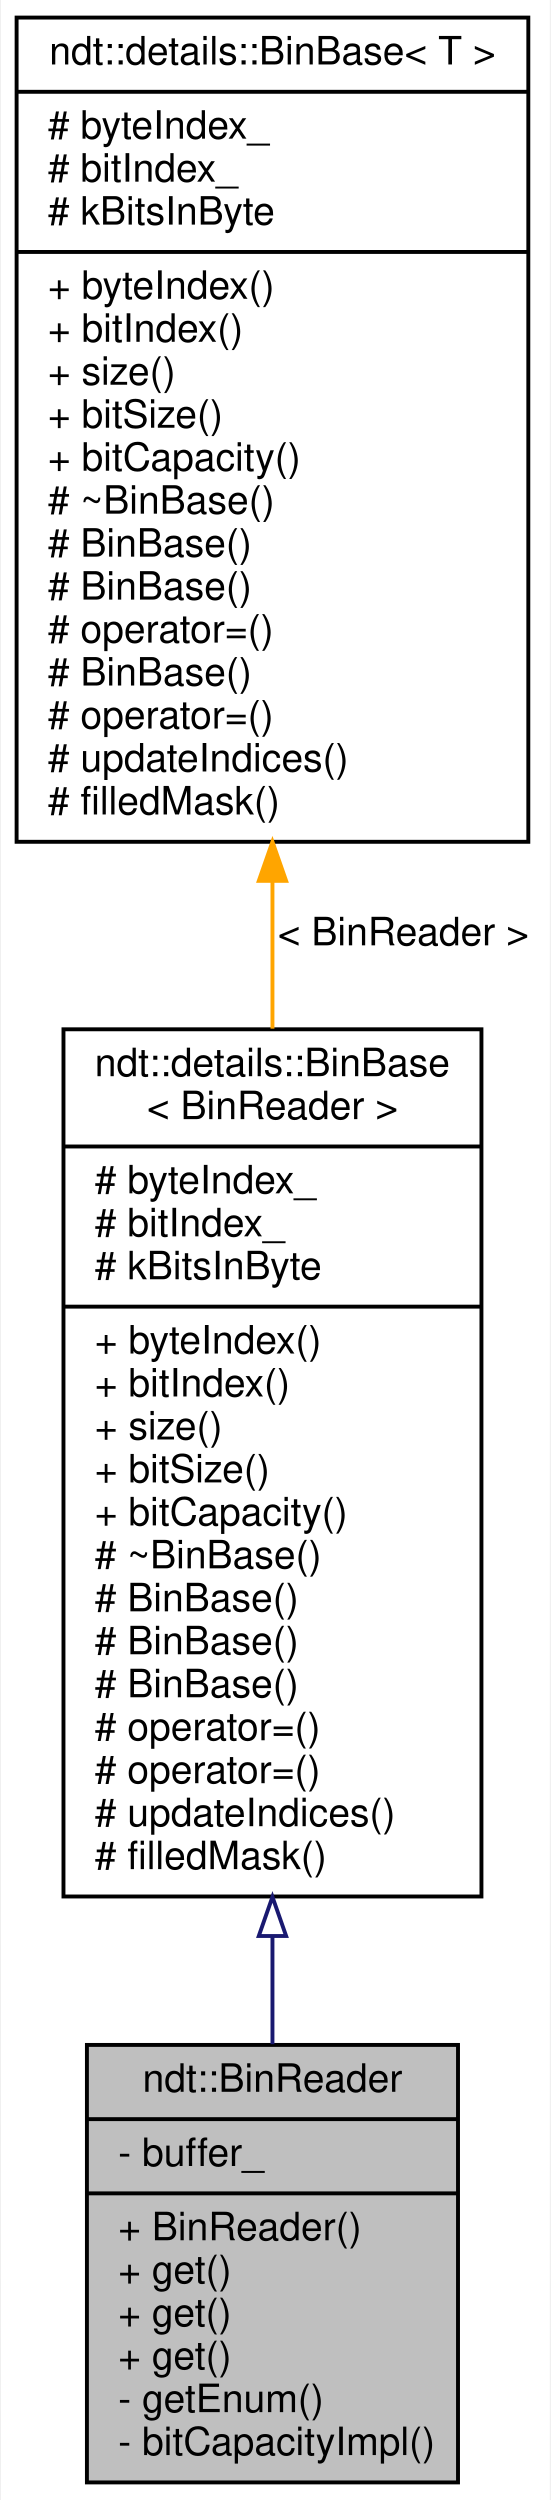
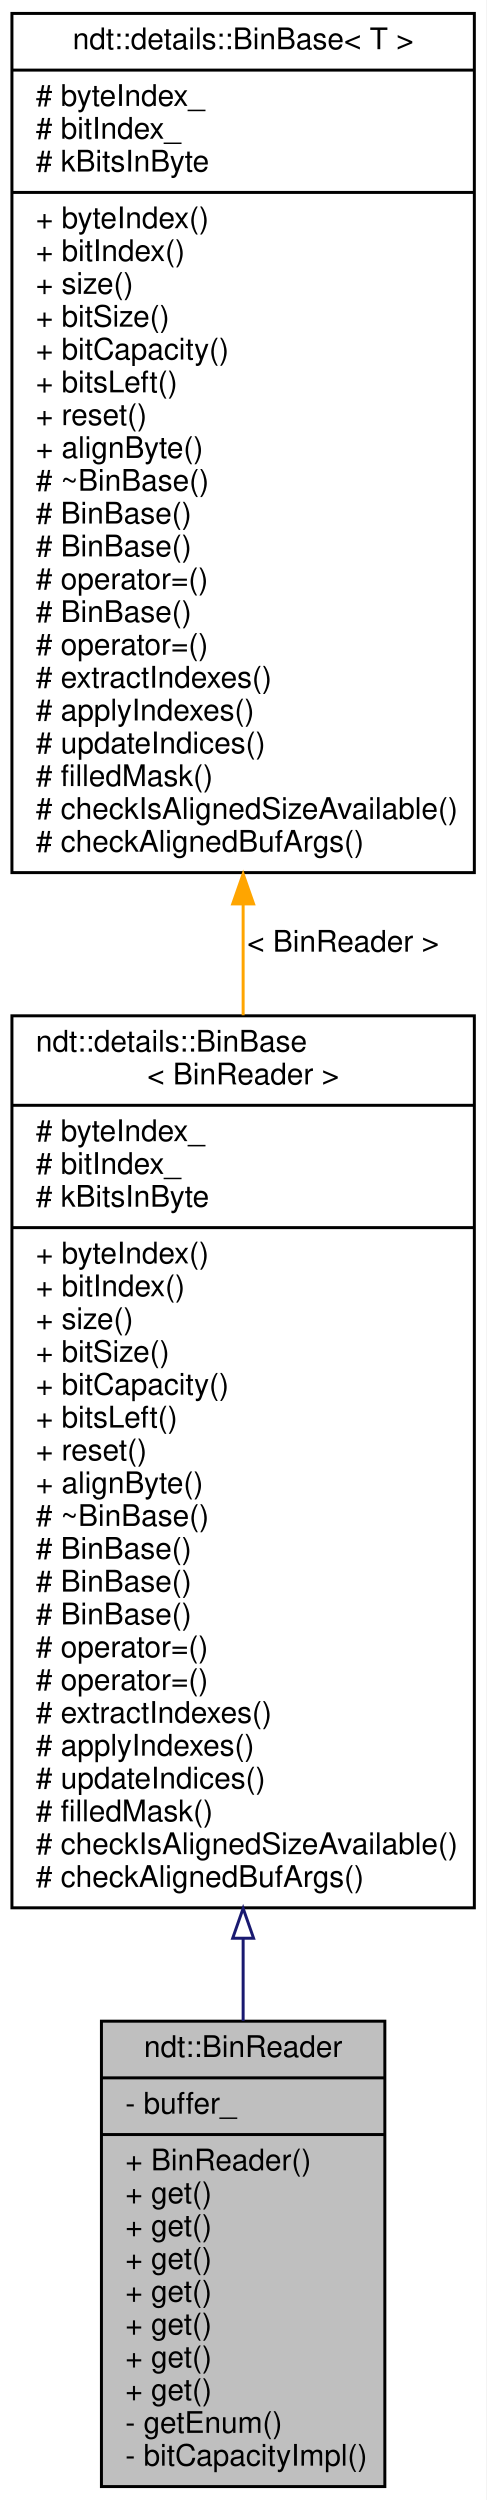
- <svg xmlns="http://www.w3.org/2000/svg" xmlns:xlink="http://www.w3.org/1999/xlink" width="141pt" height="640pt" viewBox="0.00 0.00 140.50 640.00">
-   <g id="graph0" class="graph" transform="scale(1 1) rotate(0) translate(4 636)">
-     <polygon fill="white" stroke="none" points="-4,4 -4,-636 136.5,-636 136.5,4 -4,4" />
+ <svg xmlns="http://www.w3.org/2000/svg" xmlns:xlink="http://www.w3.org/1999/xlink" width="163pt" height="838pt" viewBox="0.00 0.00 163.00 838.00">
+   <g id="graph0" class="graph" transform="scale(1 1) rotate(0) translate(4 834)">
+     <polygon fill="white" stroke="none" points="-4,4 -4,-834 159,-834 159,4 -4,4" />
    <g id="node1" class="node">
      <g id="a_node1">
        <a xlink:title=" ">
-           <polygon fill="#bfbfbf" stroke="black" points="18,-0.5 18,-112.5 113,-112.5 113,-0.5 18,-0.5" />
-           <text text-anchor="middle" x="65.5" y="-100.5" font-family="Helvetica,sans-Serif" font-size="10.00">ndt::BinReader</text>
-           <polyline fill="none" stroke="black" points="18,-93.5 113,-93.5 " />
-           <text text-anchor="start" x="26" y="-81.5" font-family="Helvetica,sans-Serif" font-size="10.00">- buffer_</text>
-           <polyline fill="none" stroke="black" points="18,-74.5 113,-74.5 " />
-           <text text-anchor="start" x="26" y="-62.5" font-family="Helvetica,sans-Serif" font-size="10.00">+ BinReader()</text>
-           <text text-anchor="start" x="26" y="-51.5" font-family="Helvetica,sans-Serif" font-size="10.00">+ get()</text>
-           <text text-anchor="start" x="26" y="-40.5" font-family="Helvetica,sans-Serif" font-size="10.00">+ get()</text>
-           <text text-anchor="start" x="26" y="-29.5" font-family="Helvetica,sans-Serif" font-size="10.00">+ get()</text>
-           <text text-anchor="start" x="26" y="-18.5" font-family="Helvetica,sans-Serif" font-size="10.00">- getEnum()</text>
-           <text text-anchor="start" x="26" y="-7.5" font-family="Helvetica,sans-Serif" font-size="10.00">- bitCapacityImpl()</text>
+           <polygon fill="#bfbfbf" stroke="black" points="30,-0.5 30,-156.5 125,-156.5 125,-0.5 30,-0.5" />
+           <text text-anchor="middle" x="77.5" y="-144.5" font-family="Helvetica,sans-Serif" font-size="10.00">ndt::BinReader</text>
+           <polyline fill="none" stroke="black" points="30,-137.5 125,-137.5 " />
+           <text text-anchor="start" x="38" y="-125.5" font-family="Helvetica,sans-Serif" font-size="10.00">- buffer_</text>
+           <polyline fill="none" stroke="black" points="30,-118.5 125,-118.5 " />
+           <text text-anchor="start" x="38" y="-106.5" font-family="Helvetica,sans-Serif" font-size="10.00">+ BinReader()</text>
+           <text text-anchor="start" x="38" y="-95.5" font-family="Helvetica,sans-Serif" font-size="10.00">+ get()</text>
+           <text text-anchor="start" x="38" y="-84.5" font-family="Helvetica,sans-Serif" font-size="10.00">+ get()</text>
+           <text text-anchor="start" x="38" y="-73.5" font-family="Helvetica,sans-Serif" font-size="10.00">+ get()</text>
+           <text text-anchor="start" x="38" y="-62.5" font-family="Helvetica,sans-Serif" font-size="10.00">+ get()</text>
+           <text text-anchor="start" x="38" y="-51.5" font-family="Helvetica,sans-Serif" font-size="10.00">+ get()</text>
+           <text text-anchor="start" x="38" y="-40.5" font-family="Helvetica,sans-Serif" font-size="10.00">+ get()</text>
+           <text text-anchor="start" x="38" y="-29.5" font-family="Helvetica,sans-Serif" font-size="10.00">+ get()</text>
+           <text text-anchor="start" x="38" y="-18.5" font-family="Helvetica,sans-Serif" font-size="10.00">- getEnum()</text>
+           <text text-anchor="start" x="38" y="-7.5" font-family="Helvetica,sans-Serif" font-size="10.00">- bitCapacityImpl()</text>
        </a>
      </g>
    </g>
    <g id="node2" class="node">
      <g id="a_node2">
        <a xlink:href="classndt_1_1details_1_1_bin_base.html" target="_top" xlink:title=" ">
-           <polygon fill="white" stroke="black" points="12,-150.5 12,-372.5 119,-372.5 119,-150.5 12,-150.5" />
-           <text text-anchor="start" x="20" y="-360.5" font-family="Helvetica,sans-Serif" font-size="10.00">ndt::details::BinBase</text>
-           <text text-anchor="middle" x="65.5" y="-349.5" font-family="Helvetica,sans-Serif" font-size="10.00">&lt; BinReader &gt;</text>
-           <polyline fill="none" stroke="black" points="12,-342.5 119,-342.5 " />
-           <text text-anchor="start" x="20" y="-330.5" font-family="Helvetica,sans-Serif" font-size="10.00"># byteIndex_</text>
-           <text text-anchor="start" x="20" y="-319.5" font-family="Helvetica,sans-Serif" font-size="10.00"># bitIndex_</text>
-           <text text-anchor="start" x="20" y="-308.5" font-family="Helvetica,sans-Serif" font-size="10.00"># kBitsInByte</text>
-           <polyline fill="none" stroke="black" points="12,-301.5 119,-301.5 " />
-           <text text-anchor="start" x="20" y="-289.5" font-family="Helvetica,sans-Serif" font-size="10.00">+ byteIndex()</text>
-           <text text-anchor="start" x="20" y="-278.5" font-family="Helvetica,sans-Serif" font-size="10.00">+ bitIndex()</text>
-           <text text-anchor="start" x="20" y="-267.5" font-family="Helvetica,sans-Serif" font-size="10.00">+ size()</text>
-           <text text-anchor="start" x="20" y="-256.5" font-family="Helvetica,sans-Serif" font-size="10.00">+ bitSize()</text>
-           <text text-anchor="start" x="20" y="-245.5" font-family="Helvetica,sans-Serif" font-size="10.00">+ bitCapacity()</text>
-           <text text-anchor="start" x="20" y="-234.5" font-family="Helvetica,sans-Serif" font-size="10.00"># ~BinBase()</text>
-           <text text-anchor="start" x="20" y="-223.5" font-family="Helvetica,sans-Serif" font-size="10.00"># BinBase()</text>
-           <text text-anchor="start" x="20" y="-212.5" font-family="Helvetica,sans-Serif" font-size="10.00"># BinBase()</text>
-           <text text-anchor="start" x="20" y="-201.5" font-family="Helvetica,sans-Serif" font-size="10.00"># BinBase()</text>
-           <text text-anchor="start" x="20" y="-190.5" font-family="Helvetica,sans-Serif" font-size="10.00"># operator=()</text>
-           <text text-anchor="start" x="20" y="-179.5" font-family="Helvetica,sans-Serif" font-size="10.00"># operator=()</text>
-           <text text-anchor="start" x="20" y="-168.5" font-family="Helvetica,sans-Serif" font-size="10.00"># updateIndices()</text>
-           <text text-anchor="start" x="20" y="-157.5" font-family="Helvetica,sans-Serif" font-size="10.00"># filledMask()</text>
+           <polygon fill="white" stroke="black" points="0,-194.5 0,-493.5 155,-493.5 155,-194.5 0,-194.5" />
+           <text text-anchor="start" x="8" y="-481.5" font-family="Helvetica,sans-Serif" font-size="10.00">ndt::details::BinBase</text>
+           <text text-anchor="middle" x="77.5" y="-470.5" font-family="Helvetica,sans-Serif" font-size="10.00">&lt; BinReader &gt;</text>
+           <polyline fill="none" stroke="black" points="0,-463.5 155,-463.5 " />
+           <text text-anchor="start" x="8" y="-451.5" font-family="Helvetica,sans-Serif" font-size="10.00"># byteIndex_</text>
+           <text text-anchor="start" x="8" y="-440.5" font-family="Helvetica,sans-Serif" font-size="10.00"># bitIndex_</text>
+           <text text-anchor="start" x="8" y="-429.5" font-family="Helvetica,sans-Serif" font-size="10.00"># kBitsInByte</text>
+           <polyline fill="none" stroke="black" points="0,-422.5 155,-422.5 " />
+           <text text-anchor="start" x="8" y="-410.5" font-family="Helvetica,sans-Serif" font-size="10.00">+ byteIndex()</text>
+           <text text-anchor="start" x="8" y="-399.5" font-family="Helvetica,sans-Serif" font-size="10.00">+ bitIndex()</text>
+           <text text-anchor="start" x="8" y="-388.5" font-family="Helvetica,sans-Serif" font-size="10.00">+ size()</text>
+           <text text-anchor="start" x="8" y="-377.5" font-family="Helvetica,sans-Serif" font-size="10.00">+ bitSize()</text>
+           <text text-anchor="start" x="8" y="-366.5" font-family="Helvetica,sans-Serif" font-size="10.00">+ bitCapacity()</text>
+           <text text-anchor="start" x="8" y="-355.5" font-family="Helvetica,sans-Serif" font-size="10.00">+ bitsLeft()</text>
+           <text text-anchor="start" x="8" y="-344.5" font-family="Helvetica,sans-Serif" font-size="10.00">+ reset()</text>
+           <text text-anchor="start" x="8" y="-333.5" font-family="Helvetica,sans-Serif" font-size="10.00">+ alignByte()</text>
+           <text text-anchor="start" x="8" y="-322.5" font-family="Helvetica,sans-Serif" font-size="10.00"># ~BinBase()</text>
+           <text text-anchor="start" x="8" y="-311.5" font-family="Helvetica,sans-Serif" font-size="10.00"># BinBase()</text>
+           <text text-anchor="start" x="8" y="-300.5" font-family="Helvetica,sans-Serif" font-size="10.00"># BinBase()</text>
+           <text text-anchor="start" x="8" y="-289.5" font-family="Helvetica,sans-Serif" font-size="10.00"># BinBase()</text>
+           <text text-anchor="start" x="8" y="-278.5" font-family="Helvetica,sans-Serif" font-size="10.00"># operator=()</text>
+           <text text-anchor="start" x="8" y="-267.5" font-family="Helvetica,sans-Serif" font-size="10.00"># operator=()</text>
+           <text text-anchor="start" x="8" y="-256.5" font-family="Helvetica,sans-Serif" font-size="10.00"># extractIndexes()</text>
+           <text text-anchor="start" x="8" y="-245.5" font-family="Helvetica,sans-Serif" font-size="10.00"># applyIndexes()</text>
+           <text text-anchor="start" x="8" y="-234.5" font-family="Helvetica,sans-Serif" font-size="10.00"># updateIndices()</text>
+           <text text-anchor="start" x="8" y="-223.5" font-family="Helvetica,sans-Serif" font-size="10.00"># filledMask()</text>
+           <text text-anchor="start" x="8" y="-212.5" font-family="Helvetica,sans-Serif" font-size="10.00"># checkIsAlignedSizeAvailable()</text>
+           <text text-anchor="start" x="8" y="-201.5" font-family="Helvetica,sans-Serif" font-size="10.00"># checkAlignedBufArgs()</text>
        </a>
      </g>
    </g>
    <g id="edge1" class="edge">
-       <path fill="none" stroke="midnightblue" d="M65.5,-140.346C65.5,-130.778 65.5,-121.438 65.5,-112.684" />
-       <polygon fill="none" stroke="midnightblue" points="62,-140.386 65.5,-150.386 69,-140.386 62,-140.386" />
+       <path fill="none" stroke="midnightblue" d="M77.5,-184.039C77.5,-174.637 77.5,-165.428 77.5,-156.615" />
+       <polygon fill="none" stroke="midnightblue" points="74,-184.308 77.5,-194.308 81,-184.308 74,-184.308" />
    </g>
    <g id="node3" class="node">
      <g id="a_node3">
        <a xlink:href="classndt_1_1details_1_1_bin_base.html" target="_top" xlink:title=" ">
-           <polygon fill="white" stroke="black" points="0,-420.5 0,-631.5 131,-631.5 131,-420.5 0,-420.5" />
-           <text text-anchor="middle" x="65.5" y="-619.5" font-family="Helvetica,sans-Serif" font-size="10.00">ndt::details::BinBase&lt; T &gt;</text>
-           <polyline fill="none" stroke="black" points="0,-612.5 131,-612.5 " />
-           <text text-anchor="start" x="8" y="-600.5" font-family="Helvetica,sans-Serif" font-size="10.00"># byteIndex_</text>
-           <text text-anchor="start" x="8" y="-589.5" font-family="Helvetica,sans-Serif" font-size="10.00"># bitIndex_</text>
-           <text text-anchor="start" x="8" y="-578.5" font-family="Helvetica,sans-Serif" font-size="10.00"># kBitsInByte</text>
-           <polyline fill="none" stroke="black" points="0,-571.5 131,-571.5 " />
-           <text text-anchor="start" x="8" y="-559.5" font-family="Helvetica,sans-Serif" font-size="10.00">+ byteIndex()</text>
-           <text text-anchor="start" x="8" y="-548.5" font-family="Helvetica,sans-Serif" font-size="10.00">+ bitIndex()</text>
-           <text text-anchor="start" x="8" y="-537.5" font-family="Helvetica,sans-Serif" font-size="10.00">+ size()</text>
-           <text text-anchor="start" x="8" y="-526.5" font-family="Helvetica,sans-Serif" font-size="10.00">+ bitSize()</text>
-           <text text-anchor="start" x="8" y="-515.5" font-family="Helvetica,sans-Serif" font-size="10.00">+ bitCapacity()</text>
-           <text text-anchor="start" x="8" y="-504.5" font-family="Helvetica,sans-Serif" font-size="10.00"># ~BinBase()</text>
-           <text text-anchor="start" x="8" y="-493.5" font-family="Helvetica,sans-Serif" font-size="10.00"># BinBase()</text>
-           <text text-anchor="start" x="8" y="-482.5" font-family="Helvetica,sans-Serif" font-size="10.00"># BinBase()</text>
-           <text text-anchor="start" x="8" y="-471.5" font-family="Helvetica,sans-Serif" font-size="10.00"># operator=()</text>
-           <text text-anchor="start" x="8" y="-460.5" font-family="Helvetica,sans-Serif" font-size="10.00"># BinBase()</text>
-           <text text-anchor="start" x="8" y="-449.5" font-family="Helvetica,sans-Serif" font-size="10.00"># operator=()</text>
-           <text text-anchor="start" x="8" y="-438.5" font-family="Helvetica,sans-Serif" font-size="10.00"># updateIndices()</text>
-           <text text-anchor="start" x="8" y="-427.5" font-family="Helvetica,sans-Serif" font-size="10.00"># filledMask()</text>
+           <polygon fill="white" stroke="black" points="0,-541.5 0,-829.5 155,-829.5 155,-541.5 0,-541.5" />
+           <text text-anchor="middle" x="77.5" y="-817.5" font-family="Helvetica,sans-Serif" font-size="10.00">ndt::details::BinBase&lt; T &gt;</text>
+           <polyline fill="none" stroke="black" points="0,-810.5 155,-810.5 " />
+           <text text-anchor="start" x="8" y="-798.5" font-family="Helvetica,sans-Serif" font-size="10.00"># byteIndex_</text>
+           <text text-anchor="start" x="8" y="-787.5" font-family="Helvetica,sans-Serif" font-size="10.00"># bitIndex_</text>
+           <text text-anchor="start" x="8" y="-776.5" font-family="Helvetica,sans-Serif" font-size="10.00"># kBitsInByte</text>
+           <polyline fill="none" stroke="black" points="0,-769.5 155,-769.5 " />
+           <text text-anchor="start" x="8" y="-757.5" font-family="Helvetica,sans-Serif" font-size="10.00">+ byteIndex()</text>
+           <text text-anchor="start" x="8" y="-746.5" font-family="Helvetica,sans-Serif" font-size="10.00">+ bitIndex()</text>
+           <text text-anchor="start" x="8" y="-735.5" font-family="Helvetica,sans-Serif" font-size="10.00">+ size()</text>
+           <text text-anchor="start" x="8" y="-724.5" font-family="Helvetica,sans-Serif" font-size="10.00">+ bitSize()</text>
+           <text text-anchor="start" x="8" y="-713.5" font-family="Helvetica,sans-Serif" font-size="10.00">+ bitCapacity()</text>
+           <text text-anchor="start" x="8" y="-702.5" font-family="Helvetica,sans-Serif" font-size="10.00">+ bitsLeft()</text>
+           <text text-anchor="start" x="8" y="-691.5" font-family="Helvetica,sans-Serif" font-size="10.00">+ reset()</text>
+           <text text-anchor="start" x="8" y="-680.5" font-family="Helvetica,sans-Serif" font-size="10.00">+ alignByte()</text>
+           <text text-anchor="start" x="8" y="-669.5" font-family="Helvetica,sans-Serif" font-size="10.00"># ~BinBase()</text>
+           <text text-anchor="start" x="8" y="-658.5" font-family="Helvetica,sans-Serif" font-size="10.00"># BinBase()</text>
+           <text text-anchor="start" x="8" y="-647.5" font-family="Helvetica,sans-Serif" font-size="10.00"># BinBase()</text>
+           <text text-anchor="start" x="8" y="-636.5" font-family="Helvetica,sans-Serif" font-size="10.00"># operator=()</text>
+           <text text-anchor="start" x="8" y="-625.5" font-family="Helvetica,sans-Serif" font-size="10.00"># BinBase()</text>
+           <text text-anchor="start" x="8" y="-614.5" font-family="Helvetica,sans-Serif" font-size="10.00"># operator=()</text>
+           <text text-anchor="start" x="8" y="-603.5" font-family="Helvetica,sans-Serif" font-size="10.00"># extractIndexes()</text>
+           <text text-anchor="start" x="8" y="-592.5" font-family="Helvetica,sans-Serif" font-size="10.00"># applyIndexes()</text>
+           <text text-anchor="start" x="8" y="-581.5" font-family="Helvetica,sans-Serif" font-size="10.00"># updateIndices()</text>
+           <text text-anchor="start" x="8" y="-570.5" font-family="Helvetica,sans-Serif" font-size="10.00"># filledMask()</text>
+           <text text-anchor="start" x="8" y="-559.5" font-family="Helvetica,sans-Serif" font-size="10.00"># checkIsAlignedSizeAvailable()</text>
+           <text text-anchor="start" x="8" y="-548.5" font-family="Helvetica,sans-Serif" font-size="10.00"># checkAlignedBufArgs()</text>
        </a>
      </g>
    </g>
    <g id="edge2" class="edge">
-       <path fill="none" stroke="orange" d="M65.5,-410.484C65.5,-397.93 65.5,-385.168 65.5,-372.668" />
-       <polygon fill="orange" stroke="orange" points="62,-410.499 65.5,-420.499 69,-410.499 62,-410.499" />
-       <text text-anchor="middle" x="99" y="-394" font-family="Helvetica,sans-Serif" font-size="10.00"> &lt; BinReader &gt;</text>
+       <path fill="none" stroke="orange" d="M77.5,-530.702C77.5,-518.389 77.5,-505.963 77.5,-493.685" />
+       <polygon fill="orange" stroke="orange" points="74,-531.013 77.5,-541.014 81,-531.014 74,-531.013" />
+       <text text-anchor="middle" x="111" y="-515" font-family="Helvetica,sans-Serif" font-size="10.00"> &lt; BinReader &gt;</text>
    </g>
  </g>
</svg>
